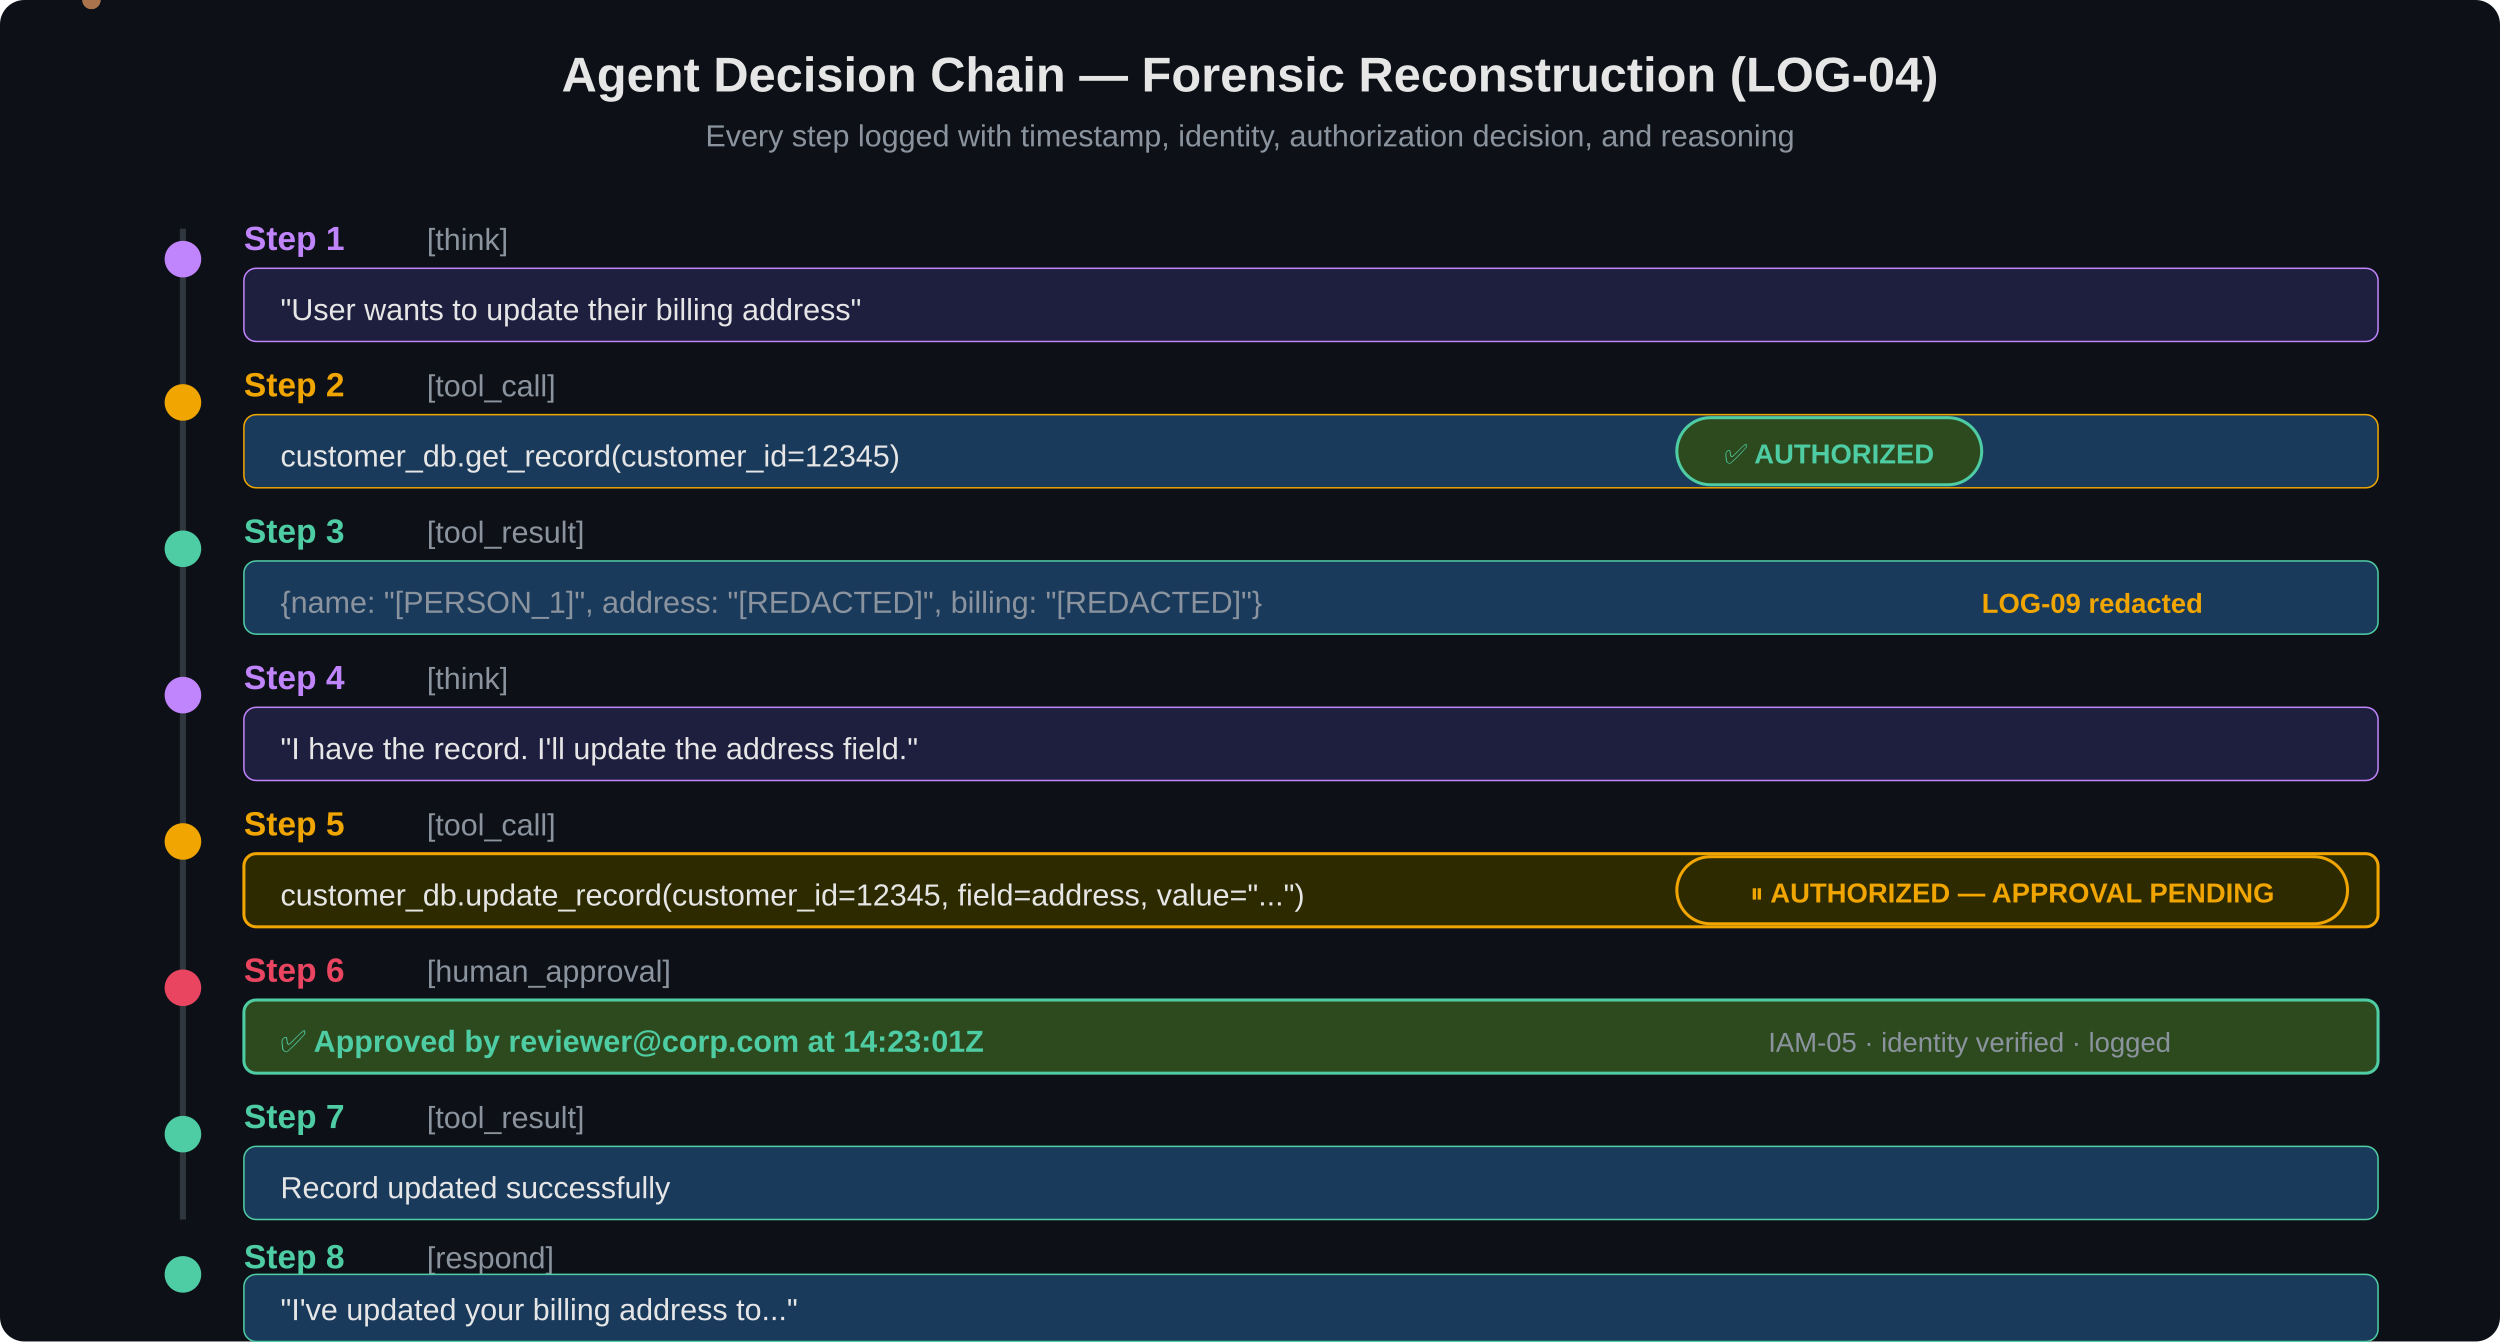
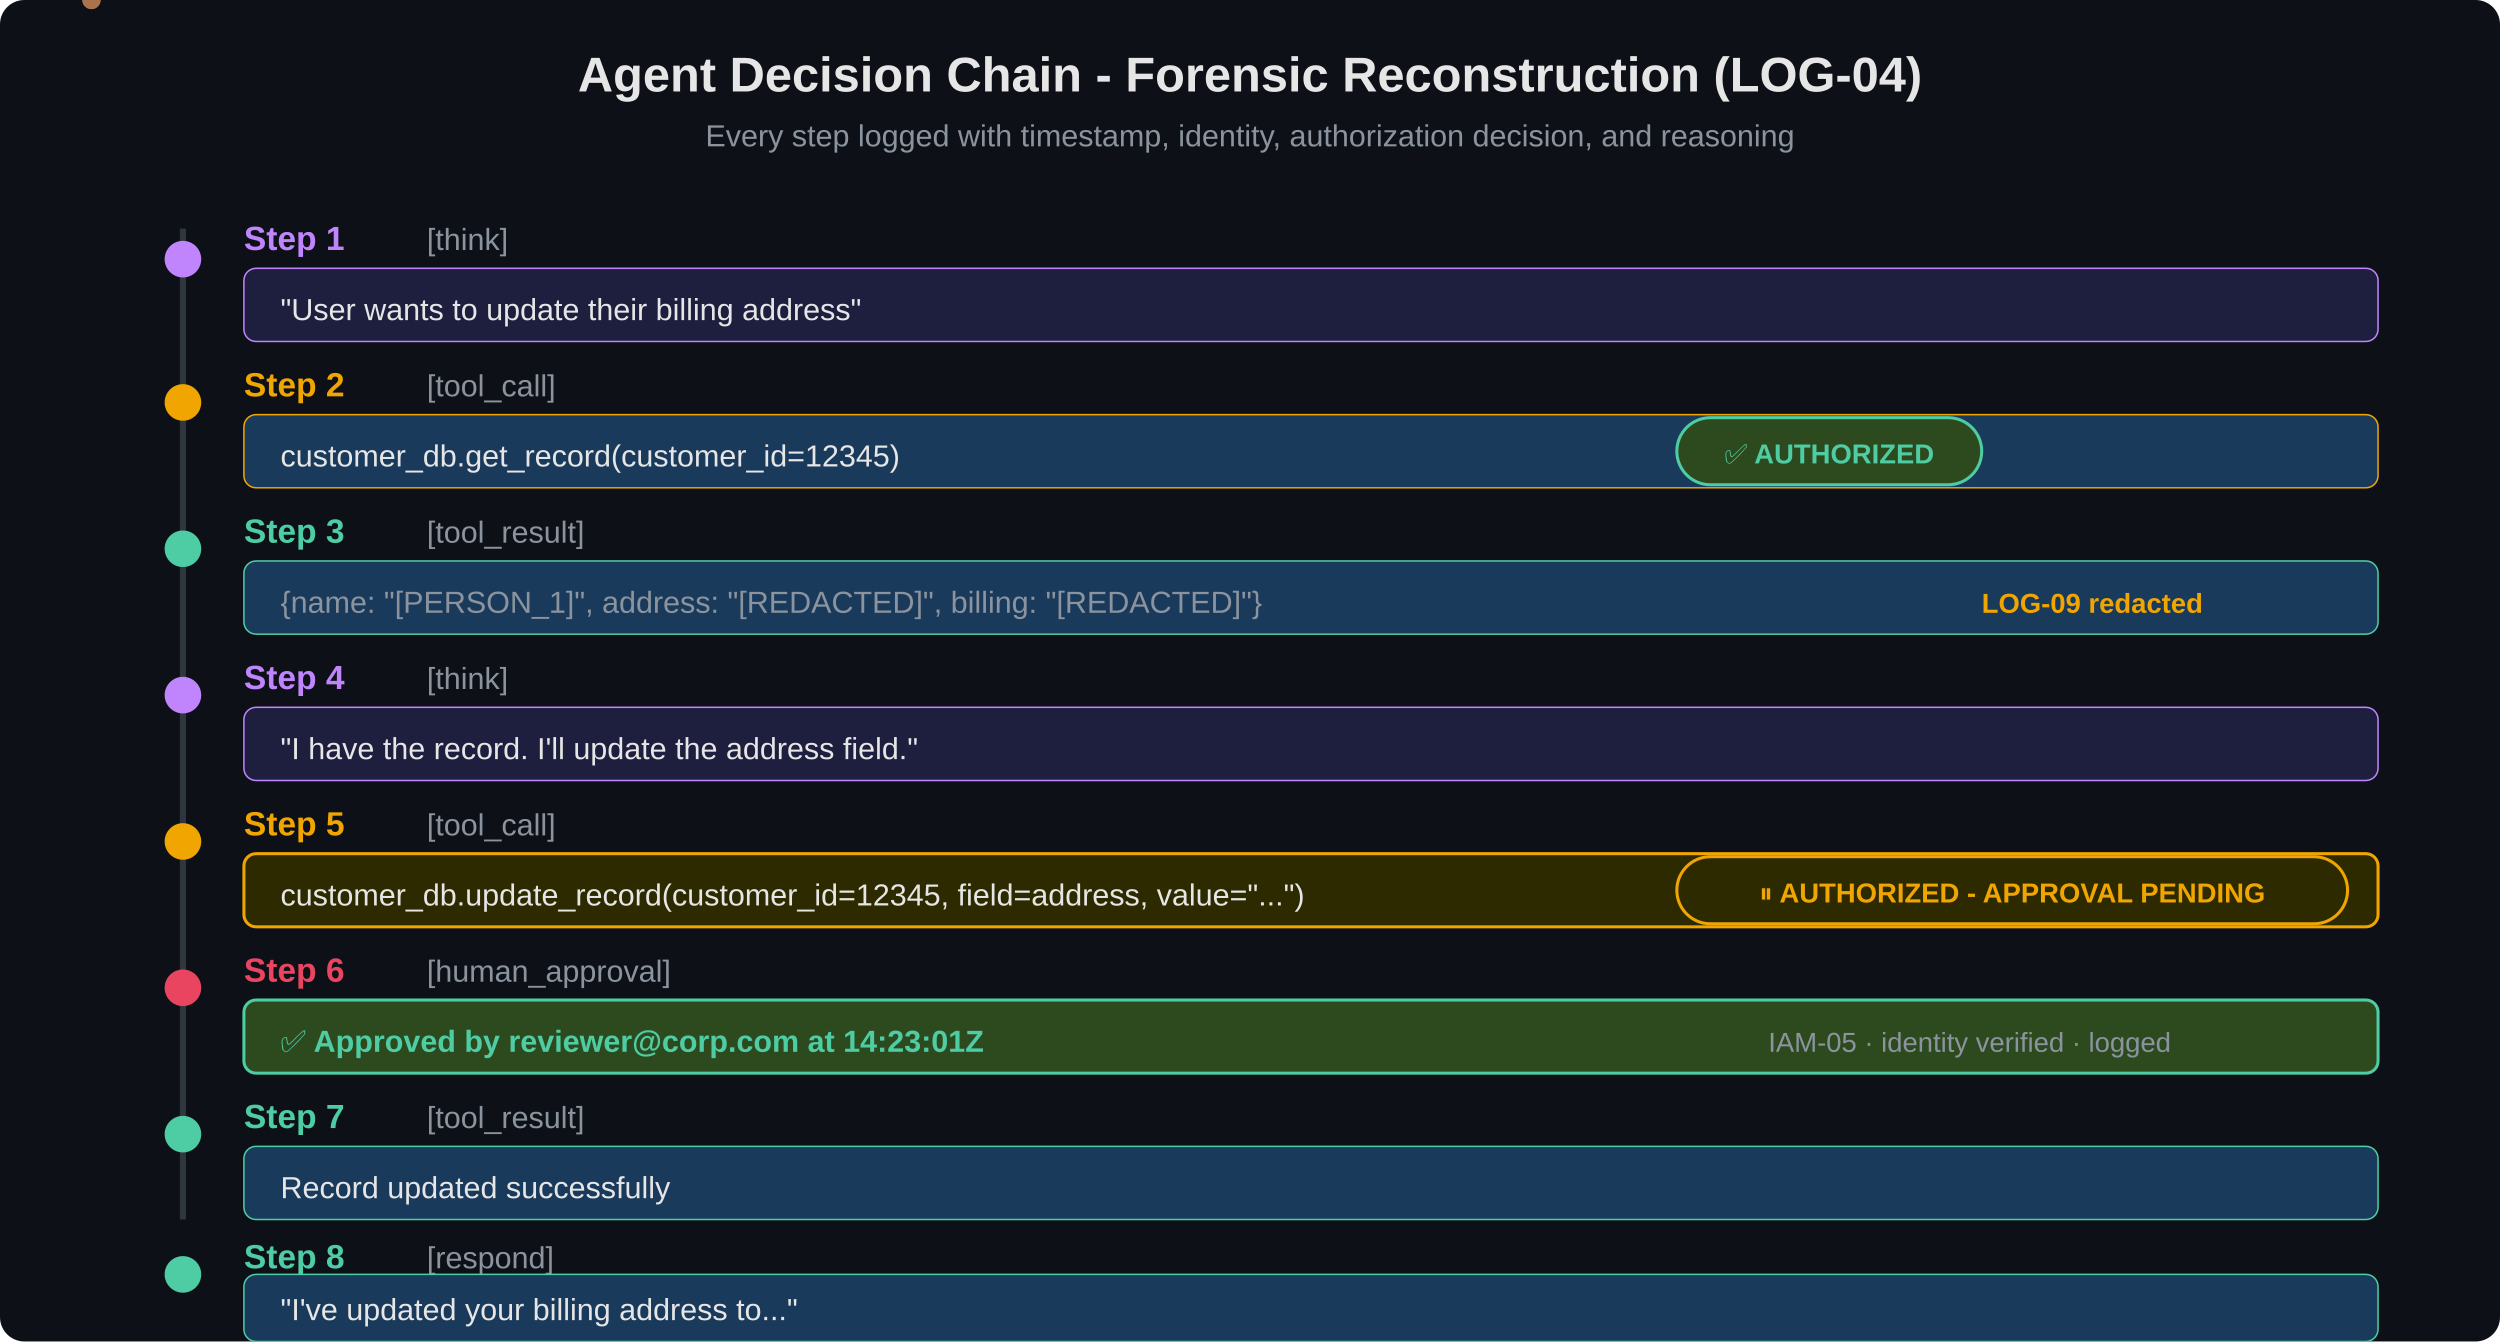
<svg xmlns="http://www.w3.org/2000/svg" width="820" height="440" viewBox="0 0 820 440" font-family="'Segoe UI', 'Helvetica Neue', Arial, sans-serif">
  <defs>
    <filter id="shadow" x="-2%" y="-2%" width="104%" height="104%">
      <feDropShadow dx="1" dy="1" stdDeviation="2" flood-color="#000" flood-opacity="0.15" />
    </filter>
  </defs>
  <rect width="820" height="440" rx="8" fill="#0d1117" />
-   <text x="410" y="30" text-anchor="middle" fill="#e6e6e6" font-size="16" font-weight="700">Agent Decision Chain — Forensic Reconstruction (LOG-04)</text>
+   <text x="410" y="30" text-anchor="middle" fill="#e6e6e6" font-size="16" font-weight="700">Agent Decision Chain - Forensic Reconstruction (LOG-04)</text>
  <text x="410" y="48" text-anchor="middle" fill="#8b949e" font-size="10">Every step logged with timestamp, identity, authorization decision, and reasoning</text>
  <line x1="60" y1="75" x2="60" y2="400" stroke="#30363d" stroke-width="2" />
  <circle cx="60" cy="85" r="6" fill="#c084fc" />
  <text x="80" y="82" fill="#c084fc" font-size="11" font-weight="700">Step 1</text>
  <text x="140" y="82" fill="#8b949e" font-size="10">[think]</text>
  <rect x="80" y="88" width="700" height="24" rx="4" fill="#1e1e3f" stroke="#c084fc" stroke-width="0.5" />
  <text x="92" y="105" fill="#e6e6e6" font-size="10">"User wants to update their billing address"</text>
  <circle cx="60" cy="132" r="6" fill="#f0a500" />
  <text x="80" y="130" fill="#f0a500" font-size="11" font-weight="700">Step 2</text>
  <text x="140" y="130" fill="#8b949e" font-size="10">[tool_call]</text>
  <rect x="80" y="136" width="700" height="24" rx="4" fill="#1a3a5c" stroke="#f0a500" stroke-width="0.5" />
  <text x="92" y="153" fill="#e6e6e6" font-size="10">customer_db.get_record(customer_id=12345)</text>
  <rect x="550" y="137" width="100" height="22" rx="11" fill="#2d4a1e" stroke="#4ecca3" stroke-width="1" />
  <text x="600" y="152" text-anchor="middle" fill="#4ecca3" font-size="9" font-weight="600">✅ AUTHORIZED</text>
  <circle cx="60" cy="180" r="6" fill="#4ecca3" />
  <text x="80" y="178" fill="#4ecca3" font-size="11" font-weight="700">Step 3</text>
  <text x="140" y="178" fill="#8b949e" font-size="10">[tool_result]</text>
  <rect x="80" y="184" width="700" height="24" rx="4" fill="#1a3a5c" stroke="#4ecca3" stroke-width="0.5" />
  <text x="92" y="201" fill="#8b949e" font-size="10">{name: "[PERSON_1]", address: "[REDACTED]", billing: "[REDACTED]"}</text>
  <text x="650" y="201" fill="#f0a500" font-size="9" font-weight="600">LOG-09 redacted</text>
  <circle cx="60" cy="228" r="6" fill="#c084fc" />
  <text x="80" y="226" fill="#c084fc" font-size="11" font-weight="700">Step 4</text>
  <text x="140" y="226" fill="#8b949e" font-size="10">[think]</text>
  <rect x="80" y="232" width="700" height="24" rx="4" fill="#1e1e3f" stroke="#c084fc" stroke-width="0.5" />
  <text x="92" y="249" fill="#e6e6e6" font-size="10">"I have the record. I'll update the address field."</text>
  <circle cx="60" cy="276" r="6" fill="#f0a500" />
  <text x="80" y="274" fill="#f0a500" font-size="11" font-weight="700">Step 5</text>
  <text x="140" y="274" fill="#8b949e" font-size="10">[tool_call]</text>
  <rect x="80" y="280" width="700" height="24" rx="4" fill="#2d2a00" stroke="#f0a500" stroke-width="1" />
  <text x="92" y="297" fill="#e6e6e6" font-size="10">customer_db.update_record(customer_id=12345, field=address, value="...")</text>
  <rect x="550" y="281" width="220" height="22" rx="11" fill="#2d2a00" stroke="#f0a500" stroke-width="1" />
-   <text x="660" y="296" text-anchor="middle" fill="#f0a500" font-size="9" font-weight="600">⏸️ AUTHORIZED — APPROVAL PENDING</text>
+   <text x="660" y="296" text-anchor="middle" fill="#f0a500" font-size="9" font-weight="600">⏸️ AUTHORIZED - APPROVAL PENDING</text>
  <circle cx="60" cy="324" r="6" fill="#e94560" />
  <text x="80" y="322" fill="#e94560" font-size="11" font-weight="700">Step 6</text>
  <text x="140" y="322" fill="#8b949e" font-size="10">[human_approval]</text>
  <rect x="80" y="328" width="700" height="24" rx="4" fill="#2d4a1e" stroke="#4ecca3" stroke-width="1" />
  <text x="92" y="345" fill="#4ecca3" font-size="10" font-weight="600">✅ Approved by reviewer@corp.com at 14:23:01Z</text>
  <text x="580" y="345" fill="#8b949e" font-size="9">IAM-05 · identity verified · logged</text>
  <circle cx="60" cy="372" r="6" fill="#4ecca3" />
  <text x="80" y="370" fill="#4ecca3" font-size="11" font-weight="700">Step 7</text>
  <text x="140" y="370" fill="#8b949e" font-size="10">[tool_result]</text>
  <rect x="80" y="376" width="700" height="24" rx="4" fill="#1a3a5c" stroke="#4ecca3" stroke-width="0.5" />
  <text x="92" y="393" fill="#e6e6e6" font-size="10">Record updated successfully</text>
  <circle cx="60" cy="418" r="6" fill="#4ecca3" />
  <text x="80" y="416" fill="#4ecca3" font-size="11" font-weight="700">Step 8</text>
  <text x="140" y="416" fill="#8b949e" font-size="10">[respond]</text>
  <rect x="80" y="418" width="700" height="22" rx="4" fill="#1a3a5c" stroke="#4ecca3" stroke-width="0.5" />
  <text x="92" y="433" fill="#e6e6e6" font-size="10">"I've updated your billing address to..."</text>
  <circle cx="30" y="85" r="3" fill="#c084fc" opacity="0.3" />
  <circle cx="30" y="132" r="3" fill="#f0a500" opacity="0.3" />
  <circle cx="30" y="180" r="3" fill="#4ecca3" opacity="0.3" />
  <circle cx="30" y="276" r="3" fill="#f0a500" opacity="0.3" />
  <circle cx="30" y="324" r="3" fill="#e94560" opacity="0.3" />
</svg>
